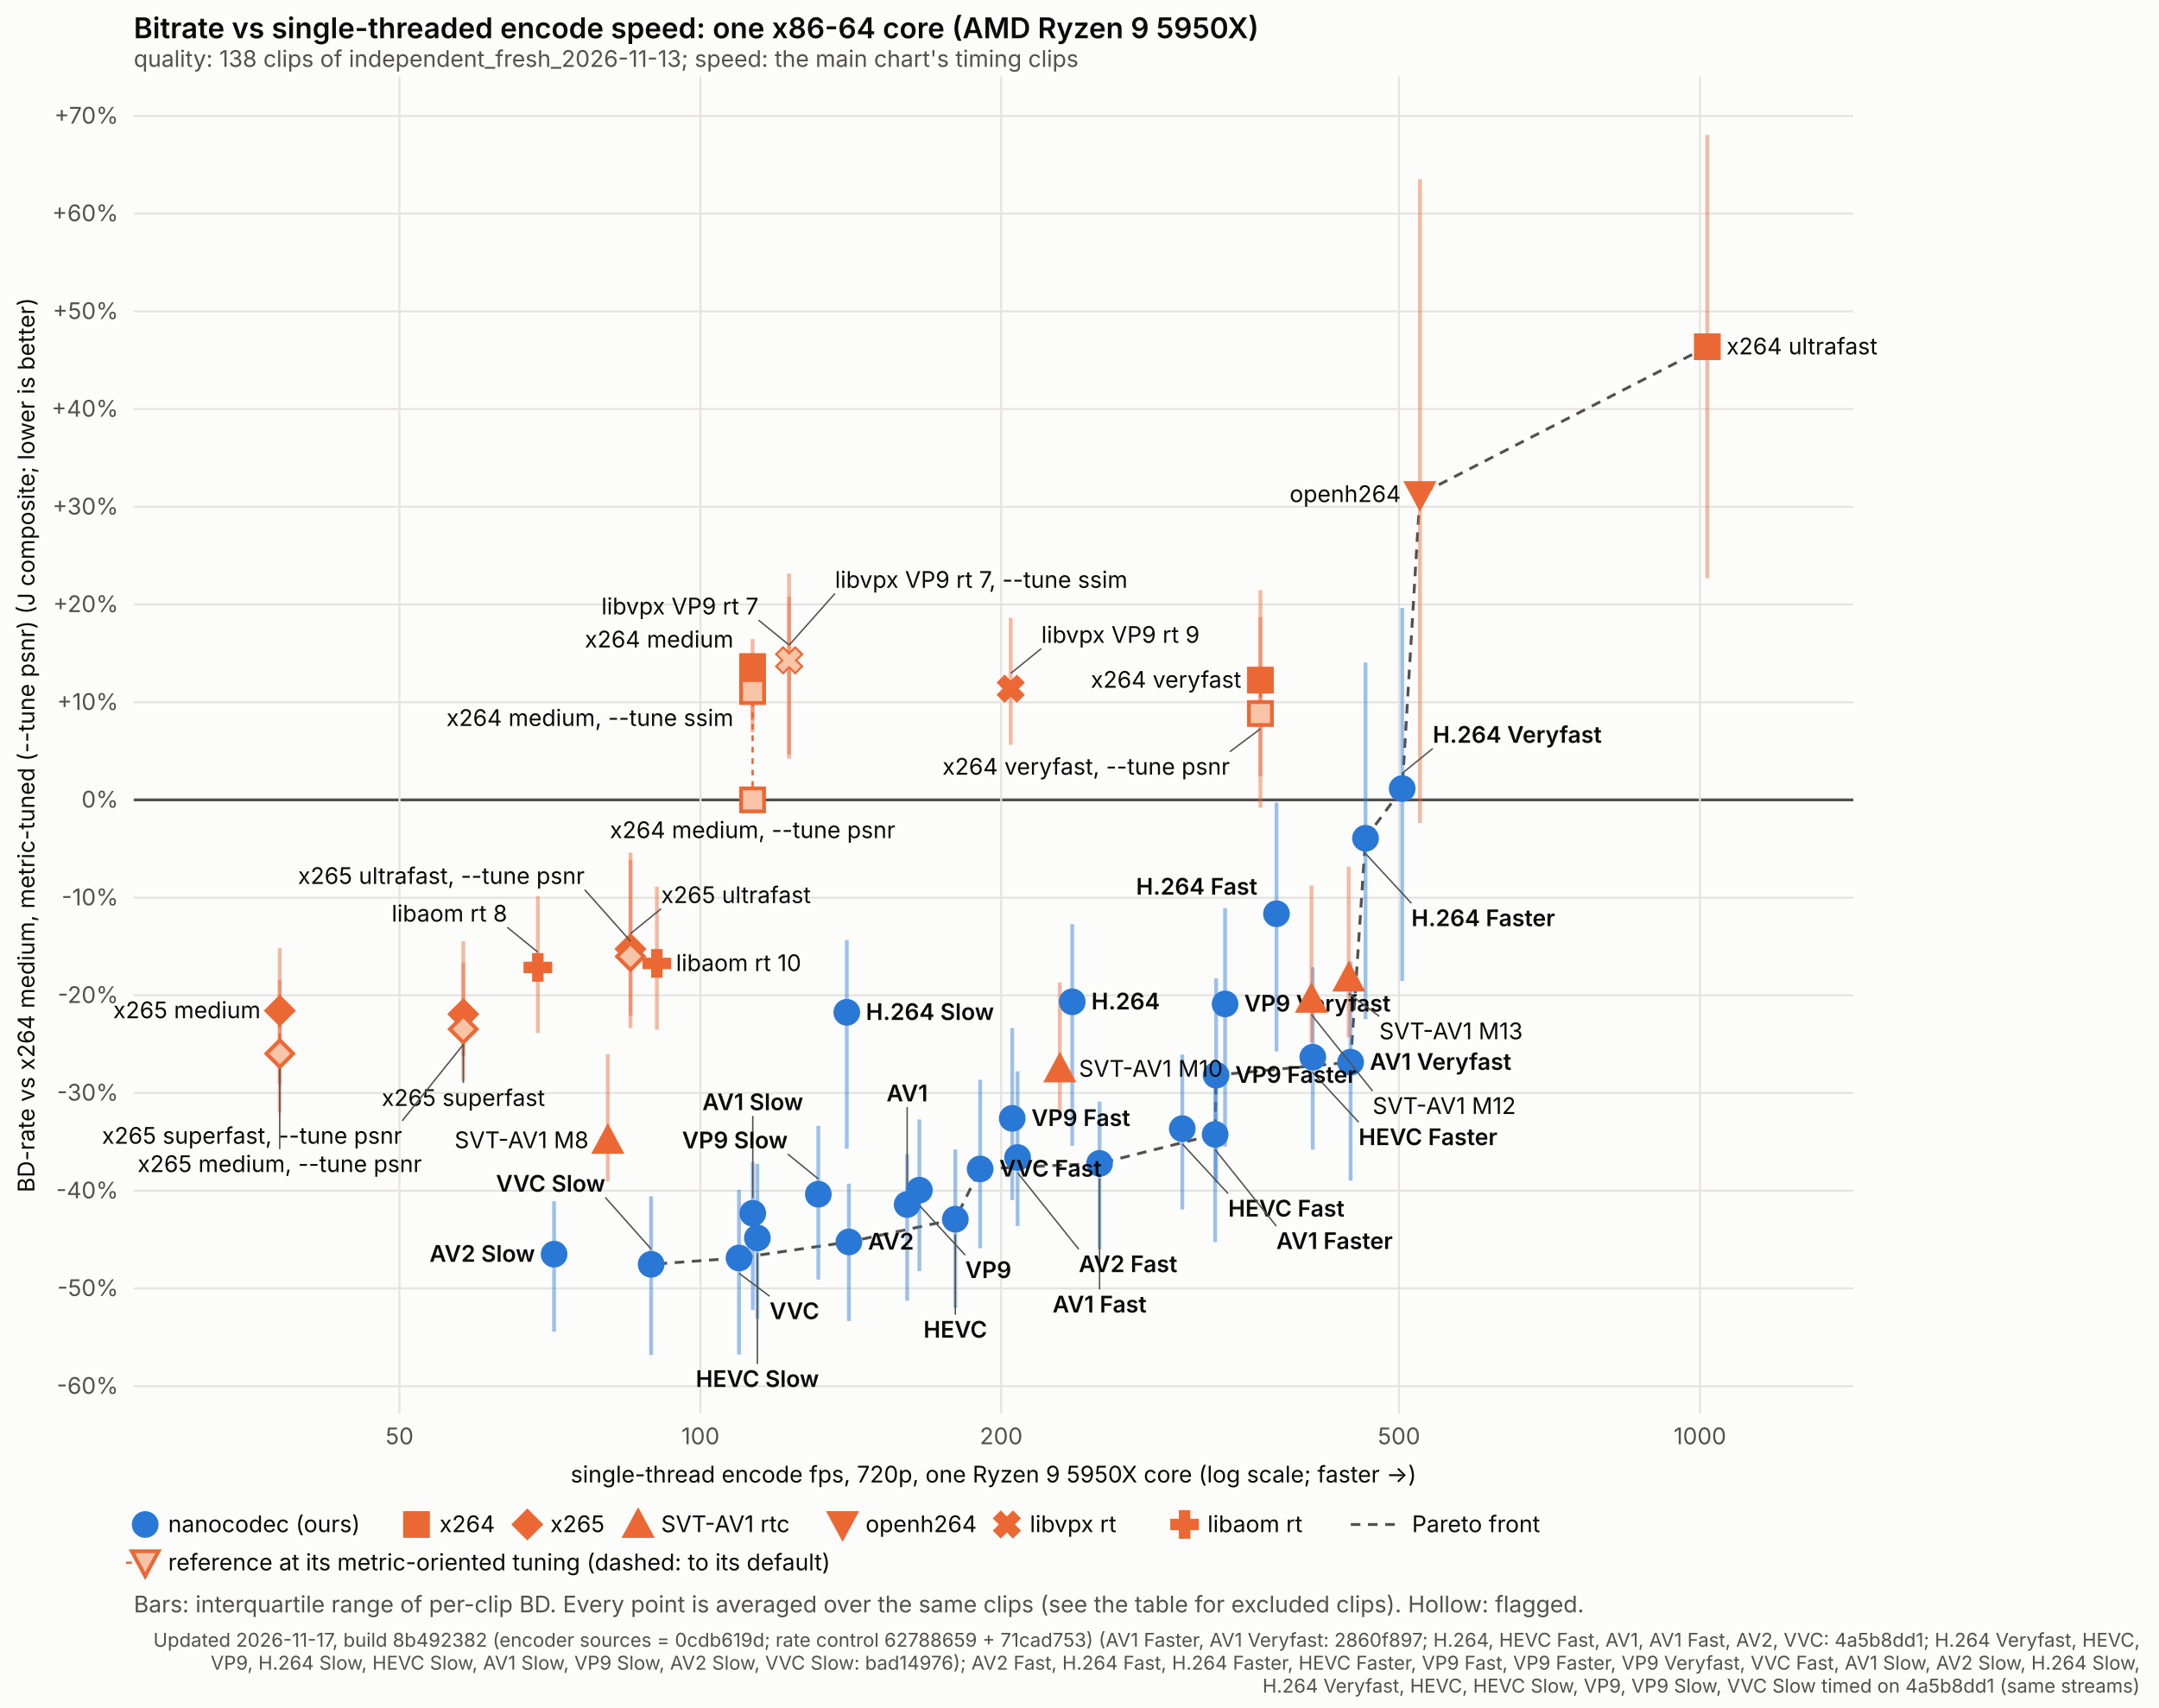
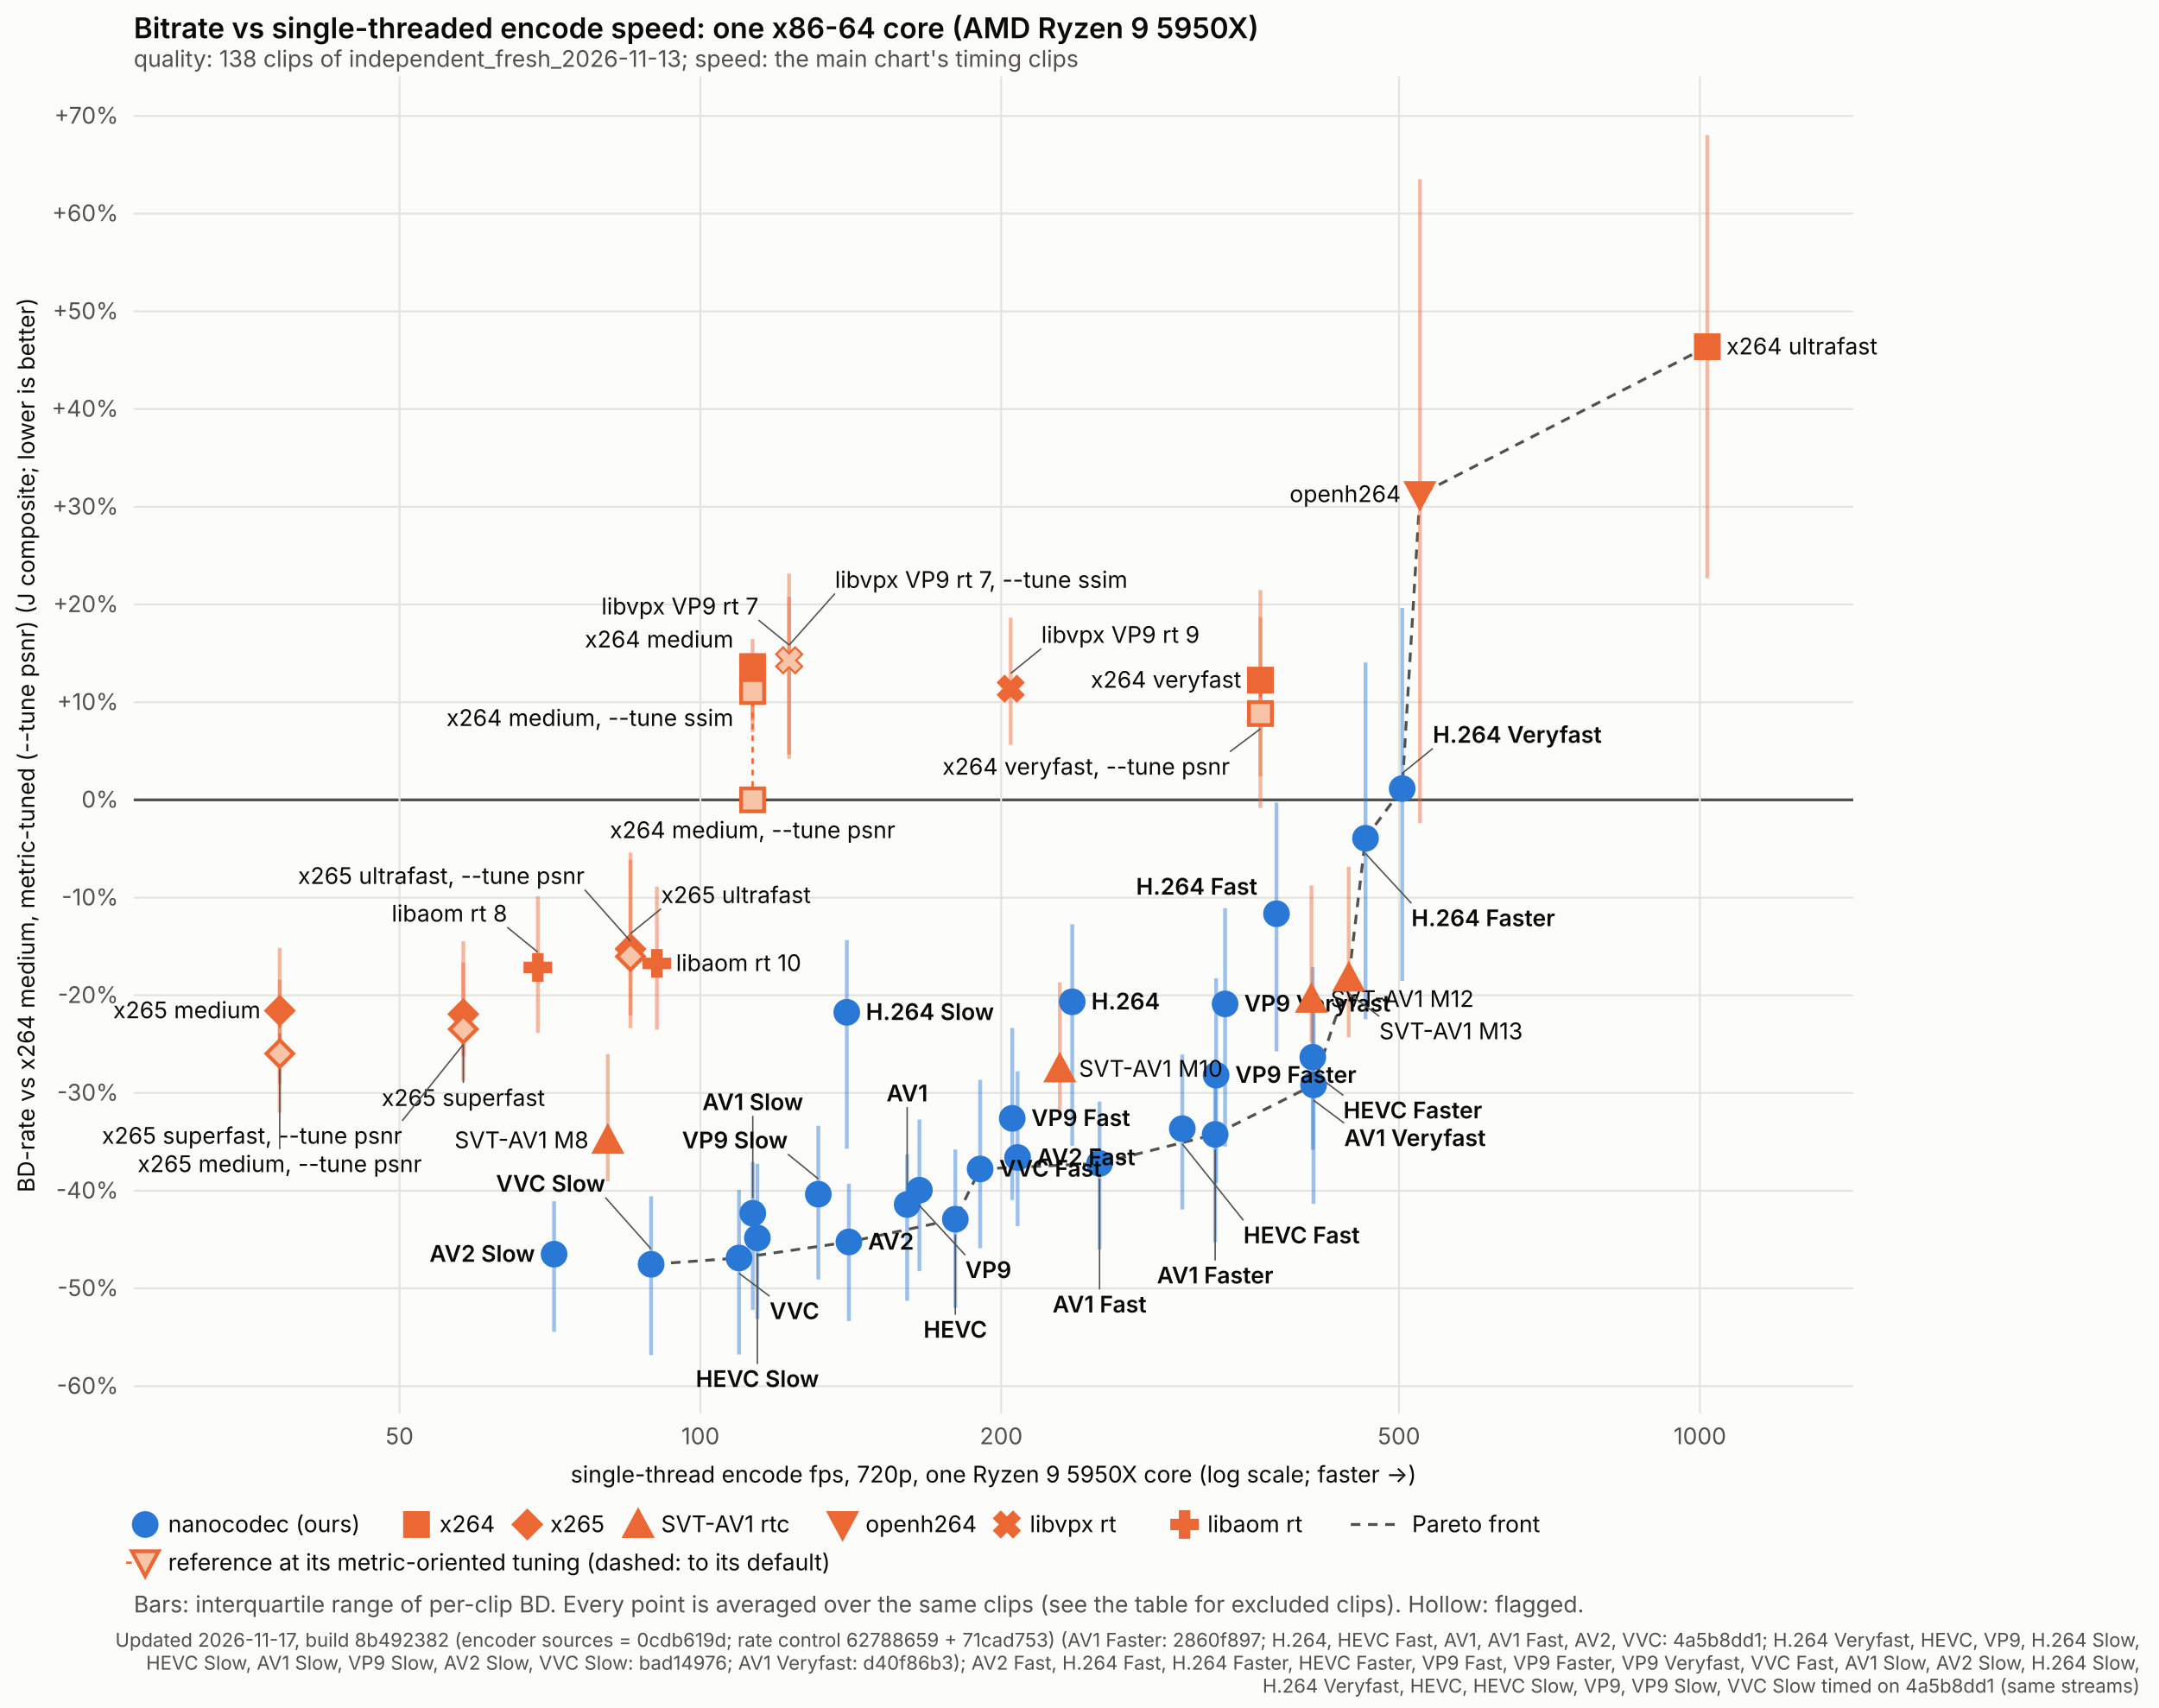
<svg xmlns="http://www.w3.org/2000/svg" viewBox="0 0 1130 894" width="1130" height="894" font-family="system-ui, -apple-system, Segoe UI, sans-serif" font-size="12">
  <rect width="1130" height="894" fill="#fcfcfb" />
  <text x="70" y="20" font-size="15" font-weight="600" fill="#0b0b0b">Bitrate vs single-threaded encode speed: one x86-64 core (AMD Ryzen 9 5950X)</text>
  <text x="70" y="35" fill="#52514e">quality: 138 clips of independent_fresh_2026-11-13; speed: the main chart's timing clips</text>
  <line x1="70" x2="970" y1="725.6" y2="725.6" stroke="#e4e3df" stroke-width="1" />
  <text x="62" y="729.6" text-anchor="end" fill="#52514e">-60%</text>
  <line x1="70" x2="970" y1="674.4" y2="674.4" stroke="#e4e3df" stroke-width="1" />
  <text x="62" y="678.4" text-anchor="end" fill="#52514e">-50%</text>
  <line x1="70" x2="970" y1="623.3" y2="623.3" stroke="#e4e3df" stroke-width="1" />
  <text x="62" y="627.3" text-anchor="end" fill="#52514e">-40%</text>
  <line x1="70" x2="970" y1="572.1" y2="572.1" stroke="#e4e3df" stroke-width="1" />
  <text x="62" y="576.1" text-anchor="end" fill="#52514e">-30%</text>
  <line x1="70" x2="970" y1="521.0" y2="521.0" stroke="#e4e3df" stroke-width="1" />
  <text x="62" y="525.0" text-anchor="end" fill="#52514e">-20%</text>
  <line x1="70" x2="970" y1="469.9" y2="469.9" stroke="#e4e3df" stroke-width="1" />
  <text x="62" y="473.9" text-anchor="end" fill="#52514e">-10%</text>
  <line x1="70" x2="970" y1="418.7" y2="418.7" stroke="#52514e" stroke-width="1.5" />
  <text x="62" y="422.7" text-anchor="end" fill="#52514e">0%</text>
  <line x1="70" x2="970" y1="367.6" y2="367.6" stroke="#e4e3df" stroke-width="1" />
  <text x="62" y="371.6" text-anchor="end" fill="#52514e">+10%</text>
  <line x1="70" x2="970" y1="316.4" y2="316.4" stroke="#e4e3df" stroke-width="1" />
  <text x="62" y="320.4" text-anchor="end" fill="#52514e">+20%</text>
  <line x1="70" x2="970" y1="265.3" y2="265.3" stroke="#e4e3df" stroke-width="1" />
  <text x="62" y="269.3" text-anchor="end" fill="#52514e">+30%</text>
  <line x1="70" x2="970" y1="214.1" y2="214.1" stroke="#e4e3df" stroke-width="1" />
  <text x="62" y="218.1" text-anchor="end" fill="#52514e">+40%</text>
  <line x1="70" x2="970" y1="163.0" y2="163.0" stroke="#e4e3df" stroke-width="1" />
  <text x="62" y="167.0" text-anchor="end" fill="#52514e">+50%</text>
  <line x1="70" x2="970" y1="111.8" y2="111.8" stroke="#e4e3df" stroke-width="1" />
  <text x="62" y="115.8" text-anchor="end" fill="#52514e">+60%</text>
  <line x1="70" x2="970" y1="60.7" y2="60.7" stroke="#e4e3df" stroke-width="1" />
  <text x="62" y="64.7" text-anchor="end" fill="#52514e">+70%</text>
  <line x1="209.1" x2="209.1" y1="40" y2="740" stroke="#e4e3df" />
  <text x="209.1" y="756" text-anchor="middle" fill="#52514e">50</text>
  <line x1="366.6" x2="366.6" y1="40" y2="740" stroke="#e4e3df" />
  <text x="366.6" y="756" text-anchor="middle" fill="#52514e">100</text>
  <line x1="524.0" x2="524.0" y1="40" y2="740" stroke="#e4e3df" />
  <text x="524.0" y="756" text-anchor="middle" fill="#52514e">200</text>
  <line x1="732.2" x2="732.2" y1="40" y2="740" stroke="#e4e3df" />
  <text x="732.2" y="756" text-anchor="middle" fill="#52514e">500</text>
  <line x1="889.7" x2="889.7" y1="40" y2="740" stroke="#e4e3df" />
  <text x="889.7" y="756" text-anchor="middle" fill="#52514e">1000</text>
  <text x="520.0" y="776" text-anchor="middle" fill="#0b0b0b">single-thread encode fps, 720p, one Ryzen 9 5950X core (log scale; faster →)</text>
  <text transform="translate(18,390.0) rotate(-90)" text-anchor="middle" fill="#0b0b0b">BD-rate vs x264 medium, metric-tuned (--tune psnr) (J composite; lower is better)</text>
-   <polyline points="893.6,181.5 743.2,258.8 733.9,412.8 714.7,438.8 706.9,556.0 636.5,562.8 636.0,593.8 575.5,609.0 513.0,611.9 500.0,638.2 444.3,650.1 386.8,658.5 340.8,661.8" fill="none" stroke="#52514e" stroke-width="1.5" stroke-dasharray="5 4" />
+   <polyline points="893.6,181.5 743.2,258.8 733.9,412.8 714.7,438.8 705.9,512.0 687.5,567.9 636.0,593.8 575.5,609.0 513.0,611.9 500.0,638.2 444.3,650.1 386.8,658.5 340.8,661.8" fill="none" stroke="#52514e" stroke-width="1.5" stroke-dasharray="5 4" />
  <line x1="393.9" y1="348.9" x2="393.9" y2="418.7" stroke="#eb6834" stroke-width="1.2" stroke-dasharray="3 3" />
  <line x1="659.7" y1="356.0" x2="659.7" y2="373.5" stroke="#eb6834" stroke-width="1.2" stroke-dasharray="3 3" />
  <line x1="393.9" y1="348.9" x2="393.9" y2="362.0" stroke="#eb6834" stroke-width="1.2" stroke-dasharray="3 3" />
  <line x1="330.0" y1="496.7" x2="330.0" y2="500.7" stroke="#eb6834" stroke-width="1.2" stroke-dasharray="3 3" />
  <line x1="242.5" y1="530.9" x2="242.5" y2="538.7" stroke="#eb6834" stroke-width="1.2" stroke-dasharray="3 3" />
  <line x1="146.4" y1="529.0" x2="146.4" y2="551.5" stroke="#eb6834" stroke-width="1.2" stroke-dasharray="3 3" />
  <line x1="413.0" y1="345.6" x2="413.0" y2="345.7" stroke="#eb6834" stroke-width="1.2" stroke-dasharray="3 3" />
  <line x1="393.9" x2="393.9" y1="418.7" y2="418.7" stroke="#eb6834" stroke-opacity="0.45" stroke-width="2" />
  <line x1="393.9" x2="393.9" y1="377.1" y2="334.5" stroke="#eb6834" stroke-opacity="0.45" stroke-width="2" />
  <line x1="443.2" x2="443.2" y1="601.3" y2="492.1" stroke="#2a78d6" stroke-opacity="0.45" stroke-width="2" />
  <line x1="561.2" x2="561.2" y1="599.8" y2="483.8" stroke="#2a78d6" stroke-opacity="0.45" stroke-width="2" />
  <line x1="668.1" x2="668.1" y1="550.4" y2="420.1" stroke="#2a78d6" stroke-opacity="0.45" stroke-width="2" />
  <line x1="714.7" x2="714.7" y1="533.5" y2="346.8" stroke="#2a78d6" stroke-opacity="0.45" stroke-width="2" />
  <line x1="733.9" x2="733.9" y1="513.5" y2="318.2" stroke="#2a78d6" stroke-opacity="0.45" stroke-width="2" />
  <line x1="396.4" x2="396.4" y1="690.4" y2="609.2" stroke="#2a78d6" stroke-opacity="0.45" stroke-width="2" />
  <line x1="500.0" x2="500.0" y1="684.6" y2="601.7" stroke="#2a78d6" stroke-opacity="0.45" stroke-width="2" />
  <line x1="618.8" x2="618.8" y1="633.1" y2="552.0" stroke="#2a78d6" stroke-opacity="0.45" stroke-width="2" />
  <line x1="687.1" x2="687.1" y1="601.8" y2="506.3" stroke="#2a78d6" stroke-opacity="0.45" stroke-width="2" />
  <line x1="394.0" x2="394.0" y1="685.7" y2="608.2" stroke="#2a78d6" stroke-opacity="0.45" stroke-width="2" />
  <line x1="474.8" x2="474.8" y1="680.9" y2="604.2" stroke="#2a78d6" stroke-opacity="0.45" stroke-width="2" />
  <line x1="575.5" x2="575.5" y1="654.0" y2="576.6" stroke="#2a78d6" stroke-opacity="0.45" stroke-width="2" />
  <line x1="636.0" x2="636.0" y1="650.2" y2="558.8" stroke="#2a78d6" stroke-opacity="0.45" stroke-width="2" />
-   <line x1="706.9" x2="706.9" y1="618.0" y2="503.4" stroke="#2a78d6" stroke-opacity="0.45" stroke-width="2" />
+   <line x1="687.5" x2="687.5" y1="630.1" y2="519.8" stroke="#2a78d6" stroke-opacity="0.45" stroke-width="2" />
  <line x1="428.3" x2="428.3" y1="669.8" y2="589.3" stroke="#2a78d6" stroke-opacity="0.45" stroke-width="2" />
  <line x1="481.2" x2="481.2" y1="665.4" y2="586.0" stroke="#2a78d6" stroke-opacity="0.45" stroke-width="2" />
  <line x1="529.8" x2="529.8" y1="628.2" y2="538.1" stroke="#2a78d6" stroke-opacity="0.45" stroke-width="2" />
  <line x1="636.5" x2="636.5" y1="619.1" y2="512.1" stroke="#2a78d6" stroke-opacity="0.45" stroke-width="2" />
  <line x1="641.2" x2="641.2" y1="600.2" y2="475.4" stroke="#2a78d6" stroke-opacity="0.45" stroke-width="2" />
  <line x1="290.0" x2="290.0" y1="697.1" y2="628.8" stroke="#2a78d6" stroke-opacity="0.45" stroke-width="2" />
  <line x1="444.3" x2="444.3" y1="691.5" y2="619.6" stroke="#2a78d6" stroke-opacity="0.45" stroke-width="2" />
  <line x1="532.6" x2="532.6" y1="641.8" y2="560.8" stroke="#2a78d6" stroke-opacity="0.45" stroke-width="2" />
  <line x1="340.8" x2="340.8" y1="709.3" y2="626.2" stroke="#2a78d6" stroke-opacity="0.45" stroke-width="2" />
  <line x1="386.8" x2="386.8" y1="709.0" y2="622.8" stroke="#2a78d6" stroke-opacity="0.45" stroke-width="2" />
  <line x1="513.0" x2="513.0" y1="653.4" y2="565.2" stroke="#2a78d6" stroke-opacity="0.45" stroke-width="2" />
  <line x1="743.2" x2="743.2" y1="430.8" y2="93.8" stroke="#eb6834" stroke-opacity="0.45" stroke-width="2" />
  <line x1="893.6" x2="893.6" y1="302.7" y2="70.7" stroke="#eb6834" stroke-opacity="0.45" stroke-width="2" />
  <line x1="659.7" x2="659.7" y1="406.4" y2="308.9" stroke="#eb6834" stroke-opacity="0.45" stroke-width="2" />
  <line x1="330.0" x2="330.0" y1="531.6" y2="446.3" stroke="#eb6834" stroke-opacity="0.45" stroke-width="2" />
  <line x1="242.5" x2="242.5" y1="552.8" y2="492.7" stroke="#eb6834" stroke-opacity="0.45" stroke-width="2" />
  <line x1="146.4" x2="146.4" y1="567.3" y2="496.2" stroke="#eb6834" stroke-opacity="0.45" stroke-width="2" />
  <line x1="318.1" x2="318.1" y1="618.4" y2="551.8" stroke="#eb6834" stroke-opacity="0.45" stroke-width="2" />
  <line x1="554.7" x2="554.7" y1="584.0" y2="514.3" stroke="#eb6834" stroke-opacity="0.45" stroke-width="2" />
  <line x1="686.4" x2="686.4" y1="545.6" y2="463.5" stroke="#eb6834" stroke-opacity="0.45" stroke-width="2" />
  <line x1="705.9" x2="705.9" y1="543.0" y2="453.7" stroke="#eb6834" stroke-opacity="0.45" stroke-width="2" />
  <line x1="413.0" x2="413.0" y1="394.9" y2="300.3" stroke="#eb6834" stroke-opacity="0.45" stroke-width="2" />
  <line x1="529.0" x2="529.0" y1="389.9" y2="323.4" stroke="#eb6834" stroke-opacity="0.45" stroke-width="2" />
  <line x1="281.5" x2="281.5" y1="540.7" y2="469.1" stroke="#eb6834" stroke-opacity="0.45" stroke-width="2" />
  <line x1="343.8" x2="343.8" y1="539.0" y2="464.2" stroke="#eb6834" stroke-opacity="0.45" stroke-width="2" />
  <line x1="659.7" x2="659.7" y1="422.9" y2="323.0" stroke="#eb6834" stroke-opacity="0.45" stroke-width="2" />
  <line x1="393.9" x2="393.9" y1="383.3" y2="343.6" stroke="#eb6834" stroke-opacity="0.45" stroke-width="2" />
  <line x1="330.0" x2="330.0" y1="538.2" y2="450.0" stroke="#eb6834" stroke-opacity="0.45" stroke-width="2" />
  <line x1="242.5" x2="242.5" y1="565.8" y2="503.9" stroke="#eb6834" stroke-opacity="0.45" stroke-width="2" />
  <line x1="146.4" x2="146.4" y1="582.4" y2="512.8" stroke="#eb6834" stroke-opacity="0.45" stroke-width="2" />
  <line x1="413.0" x2="413.0" y1="397.2" y2="312.4" stroke="#eb6834" stroke-opacity="0.45" stroke-width="2" />
  <g>
    <rect x="387.9" y="412.7" width="12" height="12" fill="#f7c4a8" stroke="#eb6834" stroke-width="2" />
  </g>
  <text x="393.9" y="438.7" text-anchor="middle" fill="#0b0b0b">x264 medium, --tune psnr</text>
  <g>
    <rect x="387.9" y="342.9" width="12" height="12" fill="#eb6834" stroke="#eb6834" stroke-width="2" />
  </g>
  <text x="383.9" y="338.9" text-anchor="end" fill="#0b0b0b">x264 medium</text>
  <g>
    <circle cx="443.2" cy="529.9" r="6" fill="#2a78d6" stroke="#2a78d6" stroke-width="2" />
  </g>
  <text x="453.2" y="533.9" text-anchor="start" fill="#0b0b0b" font-weight="600">H.264 Slow</text>
  <g>
    <circle cx="561.2" cy="524.4" r="6" fill="#2a78d6" stroke="#2a78d6" stroke-width="2" />
  </g>
  <text x="571.2" y="528.4" text-anchor="start" fill="#0b0b0b" font-weight="600">H.264</text>
  <g>
    <circle cx="668.1" cy="478.3" r="6" fill="#2a78d6" stroke="#2a78d6" stroke-width="2" />
  </g>
  <text x="658.1" y="468.3" text-anchor="end" fill="#0b0b0b" font-weight="600">H.264 Fast</text>
  <g>
    <circle cx="714.7" cy="438.8" r="6" fill="#2a78d6" stroke="#2a78d6" stroke-width="2" />
  </g>
  <line x1="714.7" y1="446.8" x2="738.7" y2="472.8" stroke="#52514e" stroke-width="0.75" />
  <text x="738.7" y="484.8" text-anchor="start" fill="#0b0b0b" font-weight="600">H.264 Faster</text>
  <g>
    <circle cx="733.9" cy="412.8" r="6" fill="#2a78d6" stroke="#2a78d6" stroke-width="2" />
  </g>
  <line x1="733.9" y1="404.8" x2="749.9" y2="391.8" stroke="#52514e" stroke-width="0.75" />
  <text x="749.9" y="388.8" text-anchor="start" fill="#0b0b0b" font-weight="600">H.264 Veryfast</text>
  <g>
    <circle cx="396.4" cy="648.0" r="6" fill="#2a78d6" stroke="#2a78d6" stroke-width="2" />
  </g>
  <line x1="396.4" y1="656.0" x2="396.4" y2="714.0" stroke="#52514e" stroke-width="0.75" />
  <text x="396.4" y="726.0" text-anchor="middle" fill="#0b0b0b" font-weight="600">HEVC Slow</text>
  <g>
    <circle cx="500.0" cy="638.2" r="6" fill="#2a78d6" stroke="#2a78d6" stroke-width="2" />
  </g>
  <line x1="500.0" y1="646.2" x2="500.0" y2="688.2" stroke="#52514e" stroke-width="0.75" />
  <text x="500.0" y="700.2" text-anchor="middle" fill="#0b0b0b" font-weight="600">HEVC</text>
  <g>
    <circle cx="618.8" cy="590.8" r="6" fill="#2a78d6" stroke="#2a78d6" stroke-width="2" />
  </g>
-   <line x1="618.8" y1="598.8" x2="642.8" y2="624.8" stroke="#52514e" stroke-width="0.75" />
-   <text x="642.8" y="636.8" text-anchor="start" fill="#0b0b0b" font-weight="600">HEVC Fast</text>
+   <line x1="618.8" y1="598.8" x2="650.8" y2="638.8" stroke="#52514e" stroke-width="0.75" />
+   <text x="650.8" y="650.8" text-anchor="start" fill="#0b0b0b" font-weight="600">HEVC Fast</text>
  <g>
    <circle cx="687.1" cy="553.4" r="6" fill="#2a78d6" stroke="#2a78d6" stroke-width="2" />
  </g>
-   <line x1="687.1" y1="561.4" x2="711.1" y2="587.4" stroke="#52514e" stroke-width="0.75" />
-   <text x="711.1" y="599.4" text-anchor="start" fill="#0b0b0b" font-weight="600">HEVC Faster</text>
+   <line x1="687.1" y1="561.4" x2="703.1" y2="573.4" stroke="#52514e" stroke-width="0.75" />
+   <text x="703.1" y="585.4" text-anchor="start" fill="#0b0b0b" font-weight="600">HEVC Faster</text>
  <g>
    <circle cx="394.0" cy="635.1" r="6" fill="#2a78d6" stroke="#2a78d6" stroke-width="2" />
  </g>
  <line x1="394.0" y1="627.1" x2="394.0" y2="584.1" stroke="#52514e" stroke-width="0.75" />
  <text x="394.0" y="581.1" text-anchor="middle" fill="#0b0b0b" font-weight="600">AV1 Slow</text>
  <g>
    <circle cx="474.8" cy="630.5" r="6" fill="#2a78d6" stroke="#2a78d6" stroke-width="2" />
  </g>
  <line x1="474.8" y1="622.5" x2="474.8" y2="579.5" stroke="#52514e" stroke-width="0.75" />
  <text x="474.8" y="576.5" text-anchor="middle" fill="#0b0b0b" font-weight="600">AV1</text>
  <g>
    <circle cx="575.5" cy="609.0" r="6" fill="#2a78d6" stroke="#2a78d6" stroke-width="2" />
  </g>
  <line x1="575.5" y1="617.0" x2="575.5" y2="675.0" stroke="#52514e" stroke-width="0.75" />
  <text x="575.5" y="687.0" text-anchor="middle" fill="#0b0b0b" font-weight="600">AV1 Fast</text>
  <g>
    <circle cx="636.0" cy="593.8" r="6" fill="#2a78d6" stroke="#2a78d6" stroke-width="2" />
  </g>
-   <line x1="636.0" y1="601.8" x2="668.0" y2="641.8" stroke="#52514e" stroke-width="0.75" />
-   <text x="668.0" y="653.8" text-anchor="start" fill="#0b0b0b" font-weight="600">AV1 Faster</text>
-   <g>
-     <circle cx="706.9" cy="556.0" r="6" fill="#2a78d6" stroke="#2a78d6" stroke-width="2" />
-   </g>
-   <text x="716.9" y="560.0" text-anchor="start" fill="#0b0b0b" font-weight="600">AV1 Veryfast</text>
+   <line x1="636.0" y1="601.8" x2="636.0" y2="659.8" stroke="#52514e" stroke-width="0.75" />
+   <text x="636.0" y="671.8" text-anchor="middle" fill="#0b0b0b" font-weight="600">AV1 Faster</text>
+   <g>
+     <circle cx="687.5" cy="567.9" r="6" fill="#2a78d6" stroke="#2a78d6" stroke-width="2" />
+   </g>
+   <line x1="687.5" y1="575.9" x2="703.5" y2="587.9" stroke="#52514e" stroke-width="0.75" />
+   <text x="703.5" y="599.9" text-anchor="start" fill="#0b0b0b" font-weight="600">AV1 Veryfast</text>
  <g>
    <circle cx="428.3" cy="625.1" r="6" fill="#2a78d6" stroke="#2a78d6" stroke-width="2" />
  </g>
  <line x1="428.3" y1="617.1" x2="412.3" y2="604.1" stroke="#52514e" stroke-width="0.75" />
  <text x="412.3" y="601.1" text-anchor="end" fill="#0b0b0b" font-weight="600">VP9 Slow</text>
  <g>
    <circle cx="481.2" cy="623.0" r="6" fill="#2a78d6" stroke="#2a78d6" stroke-width="2" />
  </g>
  <line x1="481.2" y1="631.0" x2="505.2" y2="657.0" stroke="#52514e" stroke-width="0.75" />
  <text x="505.2" y="669.0" text-anchor="start" fill="#0b0b0b" font-weight="600">VP9</text>
  <g>
    <circle cx="529.8" cy="585.4" r="6" fill="#2a78d6" stroke="#2a78d6" stroke-width="2" />
  </g>
  <text x="539.8" y="589.4" text-anchor="start" fill="#0b0b0b" font-weight="600">VP9 Fast</text>
  <g>
    <circle cx="636.5" cy="562.8" r="6" fill="#2a78d6" stroke="#2a78d6" stroke-width="2" />
  </g>
  <text x="646.5" y="566.8" text-anchor="start" fill="#0b0b0b" font-weight="600">VP9 Faster</text>
  <g>
    <circle cx="641.2" cy="525.5" r="6" fill="#2a78d6" stroke="#2a78d6" stroke-width="2" />
  </g>
  <text x="651.2" y="529.5" text-anchor="start" fill="#0b0b0b" font-weight="600">VP9 Veryfast</text>
  <g>
    <circle cx="290.0" cy="656.5" r="6" fill="#2a78d6" stroke="#2a78d6" stroke-width="2" />
  </g>
  <text x="280.0" y="660.5" text-anchor="end" fill="#0b0b0b" font-weight="600">AV2 Slow</text>
  <g>
    <circle cx="444.3" cy="650.1" r="6" fill="#2a78d6" stroke="#2a78d6" stroke-width="2" />
  </g>
  <text x="454.3" y="654.1" text-anchor="start" fill="#0b0b0b" font-weight="600">AV2</text>
  <g>
    <circle cx="532.6" cy="605.9" r="6" fill="#2a78d6" stroke="#2a78d6" stroke-width="2" />
  </g>
-   <line x1="532.6" y1="613.9" x2="564.6" y2="653.9" stroke="#52514e" stroke-width="0.75" />
-   <text x="564.6" y="665.9" text-anchor="start" fill="#0b0b0b" font-weight="600">AV2 Fast</text>
+   <text x="542.6" y="609.9" text-anchor="start" fill="#0b0b0b" font-weight="600">AV2 Fast</text>
  <g>
    <circle cx="340.8" cy="661.8" r="6" fill="#2a78d6" stroke="#2a78d6" stroke-width="2" />
  </g>
  <line x1="340.8" y1="653.8" x2="316.8" y2="626.8" stroke="#52514e" stroke-width="0.75" />
  <text x="316.8" y="623.8" text-anchor="end" fill="#0b0b0b" font-weight="600">VVC Slow</text>
  <g>
    <circle cx="386.8" cy="658.5" r="6" fill="#2a78d6" stroke="#2a78d6" stroke-width="2" />
  </g>
  <line x1="386.8" y1="666.5" x2="402.8" y2="678.5" stroke="#52514e" stroke-width="0.75" />
  <text x="402.8" y="690.5" text-anchor="start" fill="#0b0b0b" font-weight="600">VVC</text>
  <g>
    <circle cx="513.0" cy="611.9" r="6" fill="#2a78d6" stroke="#2a78d6" stroke-width="2" />
  </g>
  <text x="523.0" y="615.9" text-anchor="start" fill="#0b0b0b" font-weight="600">VVC Fast</text>
  <g>
    <polygon points="743.171,265.841 750.171,252.841 736.171,252.841" fill="#eb6834" stroke="#eb6834" stroke-width="2" />
  </g>
  <text x="733.2" y="262.8" text-anchor="end" fill="#0b0b0b">openh264</text>
  <g>
    <rect x="887.6" y="175.5" width="12" height="12" fill="#eb6834" stroke="#eb6834" stroke-width="2" />
  </g>
  <text x="903.6" y="185.5" text-anchor="start" fill="#0b0b0b">x264 ultrafast</text>
  <g>
    <rect x="653.7" y="350.0" width="12" height="12" fill="#eb6834" stroke="#eb6834" stroke-width="2" />
  </g>
  <text x="649.7" y="360.0" text-anchor="end" fill="#0b0b0b">x264 veryfast</text>
  <g>
    <polygon points="329.978,489.734 336.978,496.734 329.978,503.734 322.978,496.734" fill="#eb6834" stroke="#eb6834" stroke-width="2" />
  </g>
  <line x1="330.0" y1="488.7" x2="346.0" y2="475.7" stroke="#52514e" stroke-width="0.75" />
  <text x="346.0" y="472.7" text-anchor="start" fill="#0b0b0b">x265 ultrafast</text>
  <g>
    <polygon points="242.489,523.856 249.489,530.856 242.489,537.856 235.489,530.856" fill="#eb6834" stroke="#eb6834" stroke-width="2" />
  </g>
  <line x1="242.5" y1="538.9" x2="242.5" y2="566.9" stroke="#52514e" stroke-width="0.75" />
  <text x="242.5" y="578.9" text-anchor="middle" fill="#0b0b0b">x265 superfast</text>
  <g>
    <polygon points="146.449,522.034 153.449,529.034 146.449,536.034 139.449,529.034" fill="#eb6834" stroke="#eb6834" stroke-width="2" />
  </g>
  <text x="136.4" y="533.0" text-anchor="end" fill="#0b0b0b">x265 medium</text>
  <g>
    <polygon points="318.125,589.951 325.125,602.951 311.125,602.951" fill="#eb6834" stroke="#eb6834" stroke-width="2" />
  </g>
  <text x="308.1" y="601.0" text-anchor="end" fill="#0b0b0b">SVT-AV1 M8</text>
  <g>
    <polygon points="554.706,552.579 561.706,565.579 547.706,565.579" fill="#eb6834" stroke="#eb6834" stroke-width="2" />
  </g>
  <text x="564.7" y="563.6" text-anchor="start" fill="#0b0b0b">SVT-AV1 M10</text>
  <g>
    <polygon points="686.399,516.122 693.399,529.122 679.399,529.122" fill="#eb6834" stroke="#eb6834" stroke-width="2" />
  </g>
-   <line x1="686.4" y1="531.1" x2="718.4" y2="571.1" stroke="#52514e" stroke-width="0.75" />
-   <text x="718.4" y="583.1" text-anchor="start" fill="#0b0b0b">SVT-AV1 M12</text>
+   <text x="696.4" y="527.1" text-anchor="start" fill="#0b0b0b">SVT-AV1 M12</text>
  <g>
    <polygon points="705.948,505.024 712.948,518.024 698.948,518.024" fill="#eb6834" stroke="#eb6834" stroke-width="2" />
  </g>
  <line x1="705.9" y1="520.0" x2="721.9" y2="532.0" stroke="#52514e" stroke-width="0.75" />
  <text x="721.9" y="544.0" text-anchor="start" fill="#0b0b0b">SVT-AV1 M13</text>
  <g>
    <polygon points="416.2,338.9 419.8,342.4 416.6,345.6 419.8,348.8 416.2,352.3 413.0,349.1 409.9,352.3 406.3,348.8 409.5,345.6 406.3,342.4 409.9,338.9 413.0,342.1" fill="#eb6834" stroke="#eb6834" stroke-width="1" />
  </g>
  <line x1="413.0" y1="337.6" x2="397.0" y2="324.6" stroke="#52514e" stroke-width="0.75" />
  <text x="397.0" y="321.6" text-anchor="end" fill="#0b0b0b">libvpx VP9 rt 7</text>
  <g>
    <polygon points="532.2,353.8 535.7,357.3 532.5,360.5 535.7,363.7 532.2,367.2 529.0,364.0 525.8,367.2 522.3,363.7 525.5,360.5 522.3,357.3 525.8,353.8 529.0,357.0" fill="#eb6834" stroke="#eb6834" stroke-width="1" />
  </g>
  <line x1="529.0" y1="352.5" x2="545.0" y2="339.5" stroke="#52514e" stroke-width="0.75" />
  <text x="545.0" y="336.5" text-anchor="start" fill="#0b0b0b">libvpx VP9 rt 9</text>
  <g>
    <polygon points="279.0,499.4 284.0,499.4 284.0,503.9 288.5,503.9 288.5,508.9 284.0,508.9 284.0,513.4 279.0,513.4 279.0,508.9 274.5,508.9 274.5,503.9 279.0,503.9" fill="#eb6834" stroke="#eb6834" stroke-width="1" />
  </g>
  <line x1="281.5" y1="498.4" x2="265.5" y2="485.4" stroke="#52514e" stroke-width="0.75" />
  <text x="265.5" y="482.4" text-anchor="end" fill="#0b0b0b">libaom rt 8</text>
  <g>
    <polygon points="341.3,497.3 346.3,497.3 346.3,501.8 350.8,501.8 350.8,506.8 346.3,506.8 346.3,511.3 341.3,511.3 341.3,506.8 336.8,506.8 336.8,501.8 341.3,501.8" fill="#eb6834" stroke="#eb6834" stroke-width="1" />
  </g>
  <text x="353.8" y="508.3" text-anchor="start" fill="#0b0b0b">libaom rt 10</text>
  <g>
    <rect x="653.7" y="367.5" width="12" height="12" fill="#f7c4a8" stroke="#eb6834" stroke-width="2" />
  </g>
  <line x1="659.7" y1="381.5" x2="643.7" y2="393.5" stroke="#52514e" stroke-width="0.75" />
  <text x="643.7" y="405.5" text-anchor="end" fill="#0b0b0b">x264 veryfast, --tune psnr</text>
  <g>
    <rect x="387.9" y="356.0" width="12" height="12" fill="#f7c4a8" stroke="#eb6834" stroke-width="2" />
  </g>
  <text x="383.9" y="380.0" text-anchor="end" fill="#0b0b0b">x264 medium, --tune ssim</text>
  <g>
    <polygon points="329.978,493.672 336.978,500.672 329.978,507.672 322.978,500.672" fill="#f7c4a8" stroke="#eb6834" stroke-width="2" />
  </g>
  <line x1="330.0" y1="492.7" x2="306.0" y2="465.7" stroke="#52514e" stroke-width="0.75" />
  <text x="306.0" y="462.7" text-anchor="end" fill="#0b0b0b">x265 ultrafast, --tune psnr</text>
  <g>
    <polygon points="242.489,531.697 249.489,538.697 242.489,545.697 235.489,538.697" fill="#f7c4a8" stroke="#eb6834" stroke-width="2" />
  </g>
  <line x1="242.5" y1="546.7" x2="210.5" y2="586.7" stroke="#52514e" stroke-width="0.75" />
  <text x="210.5" y="598.7" text-anchor="end" fill="#0b0b0b">x265 superfast, --tune psnr</text>
  <g>
    <polygon points="146.449,544.524 153.449,551.524 146.449,558.524 139.449,551.524" fill="#f7c4a8" stroke="#eb6834" stroke-width="2" />
  </g>
  <line x1="146.4" y1="559.5" x2="146.4" y2="601.5" stroke="#52514e" stroke-width="0.75" />
  <text x="146.4" y="613.5" text-anchor="middle" fill="#0b0b0b">x265 medium, --tune psnr</text>
  <g>
    <polygon points="416.2,338.9 419.8,342.5 416.6,345.7 419.8,348.8 416.2,352.4 413.0,349.2 409.9,352.4 406.3,348.8 409.5,345.7 406.3,342.5 409.9,338.9 413.0,342.1" fill="#f7c4a8" stroke="#eb6834" stroke-width="1" />
  </g>
  <line x1="413.0" y1="337.7" x2="437.0" y2="310.7" stroke="#52514e" stroke-width="0.75" />
  <text x="437.0" y="307.7" text-anchor="start" fill="#0b0b0b">libvpx VP9 rt 7, --tune ssim</text>
  <circle cx="76.0" cy="798.0" r="6" fill="#2a78d6" stroke="#2a78d6" stroke-width="2" />
  <text x="88" y="802" fill="#0b0b0b">nanocodec (ours)</text>
  <rect x="212.0" y="792.0" width="12" height="12" fill="#eb6834" stroke="#eb6834" stroke-width="2" />
  <text x="230" y="802" fill="#0b0b0b">x264</text>
  <polygon points="276,791 283,798 276,805 269,798" fill="#eb6834" stroke="#eb6834" stroke-width="2" />
  <text x="288" y="802" fill="#0b0b0b">x265</text>
  <polygon points="334,791 341,804 327,804" fill="#eb6834" stroke="#eb6834" stroke-width="2" />
  <text x="346" y="802" fill="#0b0b0b">SVT-AV1 rtc</text>
  <polygon points="441,805 448,792 434,792" fill="#eb6834" stroke="#eb6834" stroke-width="2" />
  <text x="453" y="802" fill="#0b0b0b">openh264</text>
  <polygon points="530.2,791.3 533.7,794.8 530.5,798.0 533.7,801.2 530.2,804.7 527.0,801.5 523.8,804.7 520.3,801.2 523.5,798.0 520.3,794.8 523.8,791.3 527.0,794.5" fill="#eb6834" stroke="#eb6834" stroke-width="1" />
  <text x="539" y="802" fill="#0b0b0b">libvpx rt</text>
  <polygon points="617.5,791.0 622.5,791.0 622.5,795.5 627.0,795.5 627.0,800.5 622.5,800.5 622.5,805.0 617.5,805.0 617.5,800.5 613.0,800.5 613.0,795.5 617.5,795.5" fill="#eb6834" stroke="#eb6834" stroke-width="1" />
  <text x="632" y="802" fill="#0b0b0b">libaom rt</text>
  <line x1="707" x2="733" y1="798" y2="798" stroke="#52514e" stroke-width="1.5" stroke-dasharray="5 4" />
  <text x="739" y="802" fill="#0b0b0b">Pareto front</text>
  <line x1="66" x2="76" y1="818" y2="818" stroke="#eb6834" stroke-width="1.2" stroke-dasharray="3 3" />
  <polygon points="76,825 83,812 69,812" fill="#f7c4a8" stroke="#eb6834" stroke-width="2" />
  <text x="88" y="822" fill="#0b0b0b">reference at its metric-oriented tuning (dashed: to its default)</text>
  <text x="70" y="844" fill="#52514e">Bars: interquartile range of per-clip BD. Every point is averaged over the same clips (see the table for excluded clips). Hollow: flagged.</text>
-   <text x="1120" y="862" font-size="10" text-anchor="end" fill="#52514e">Updated 2026-11-17, build 8b492382 (encoder sources = 0cdb619d; rate control 62788659 + 71cad753) (AV1 Faster, AV1 Veryfast: 2860f897; H.264, HEVC Fast, AV1, AV1 Fast, AV2, VVC: 4a5b8dd1; H.264 Veryfast, HEVC,</text>
-   <text x="1120" y="874" font-size="10" text-anchor="end" fill="#52514e">VP9, H.264 Slow, HEVC Slow, AV1 Slow, VP9 Slow, AV2 Slow, VVC Slow: bad14976); AV2 Fast, H.264 Fast, H.264 Faster, HEVC Faster, VP9 Fast, VP9 Faster, VP9 Veryfast, VVC Fast, AV1 Slow, AV2 Slow, H.264 Slow,</text>
+   <text x="1120" y="862" font-size="10" text-anchor="end" fill="#52514e">Updated 2026-11-17, build 8b492382 (encoder sources = 0cdb619d; rate control 62788659 + 71cad753) (AV1 Faster: 2860f897; H.264, HEVC Fast, AV1, AV1 Fast, AV2, VVC: 4a5b8dd1; H.264 Veryfast, HEVC, VP9, H.264 Slow,</text>
+   <text x="1120" y="874" font-size="10" text-anchor="end" fill="#52514e">HEVC Slow, AV1 Slow, VP9 Slow, AV2 Slow, VVC Slow: bad14976; AV1 Veryfast: d40f86b3); AV2 Fast, H.264 Fast, H.264 Faster, HEVC Faster, VP9 Fast, VP9 Faster, VP9 Veryfast, VVC Fast, AV1 Slow, AV2 Slow, H.264 Slow,</text>
  <text x="1120" y="886" font-size="10" text-anchor="end" fill="#52514e">H.264 Veryfast, HEVC, HEVC Slow, VP9, VP9 Slow, VVC Slow timed on 4a5b8dd1 (same streams)</text>
</svg>
